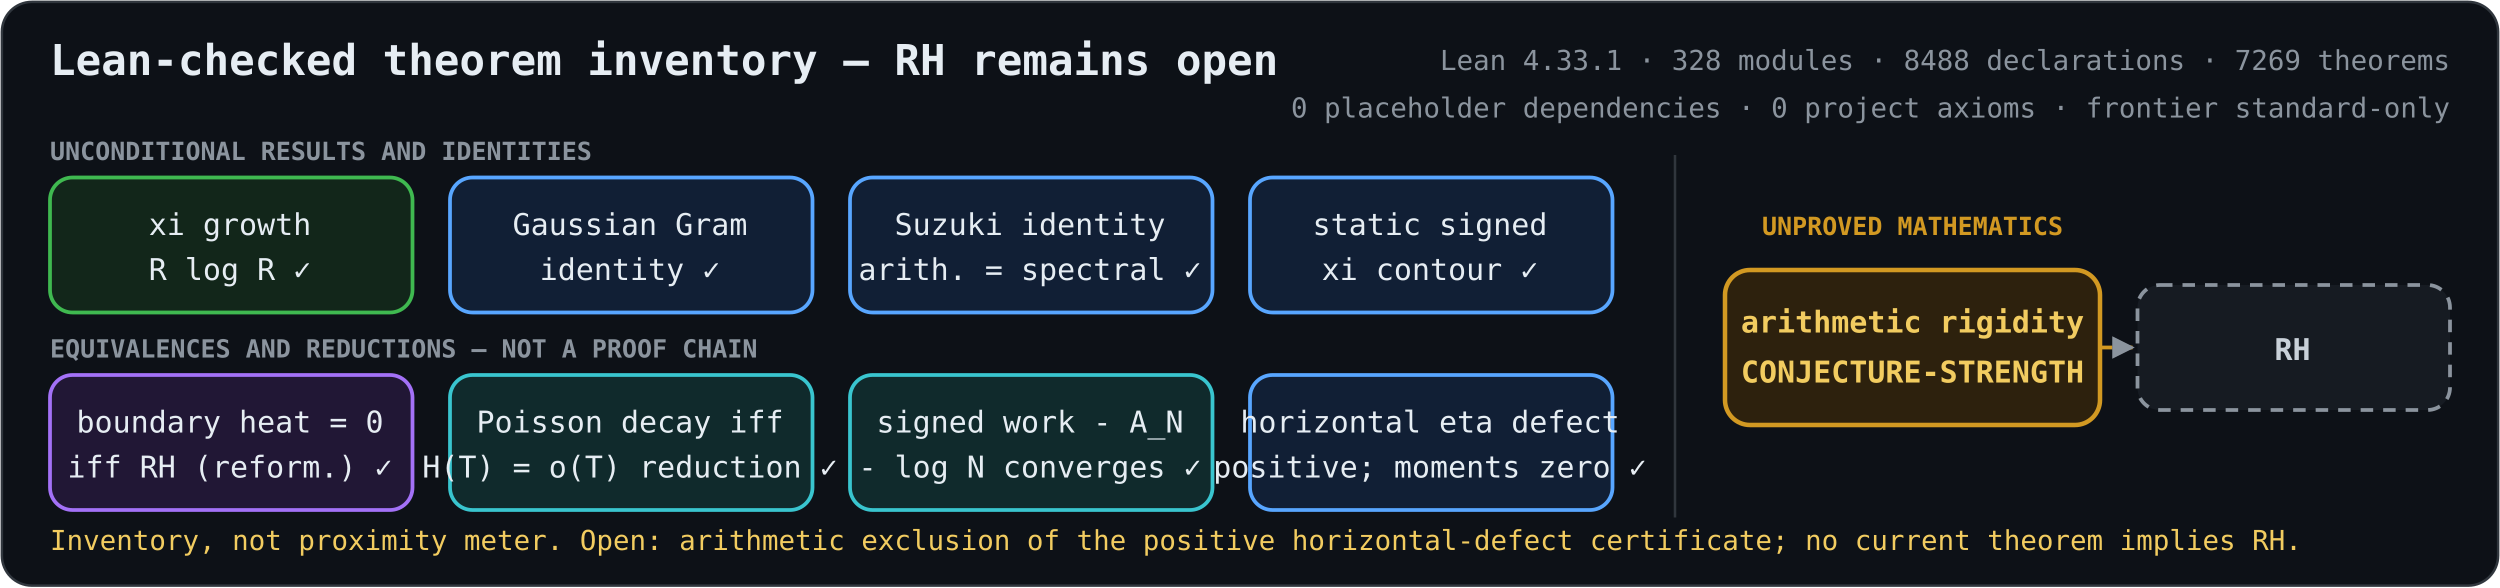
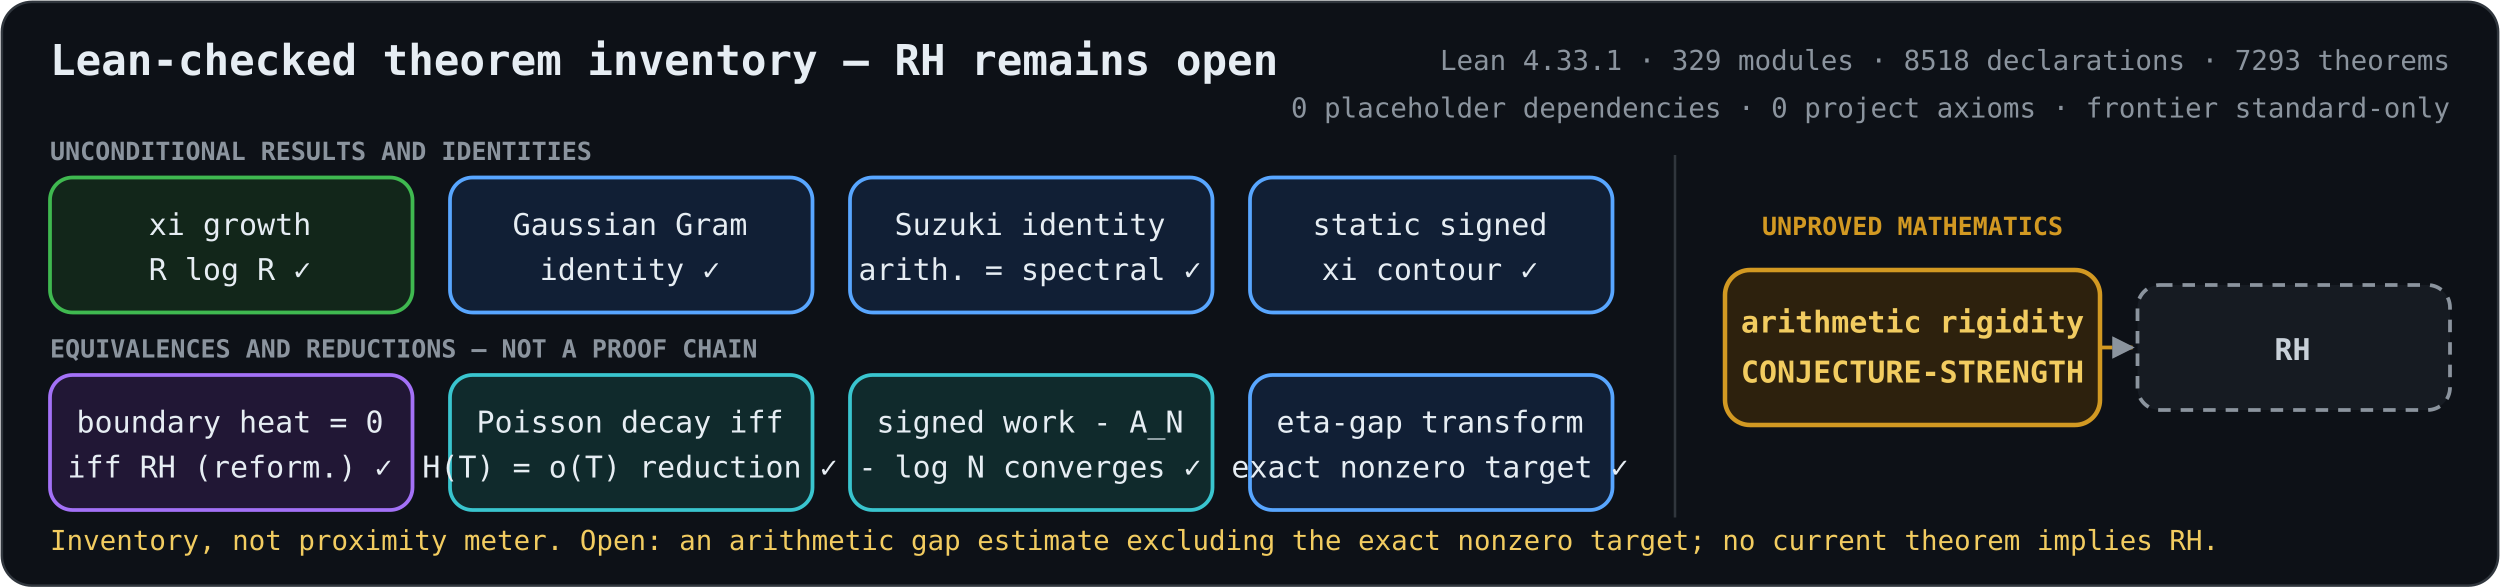
<svg xmlns="http://www.w3.org/2000/svg" role="img" aria-labelledby="title description" viewBox="0 0 1000 235">
  <defs>
    <marker id="arrow" viewBox="0 0 10 10" refX="9" refY="5" markerWidth="6" markerHeight="6" orient="auto-start-reverse">
      <path d="M 0 0 L 10 5 L 0 10 z" fill="#8b949e" />
    </marker>
    <style>
      .bg { fill: #0d1117; stroke: #30363d; }
      text { fill: #e6edf3; font-family: ui-monospace, SFMono-Regular, Menlo, Consolas, monospace; font-size: 12px; text-anchor: middle; }
      .heading { font-size: 17px; font-weight: 700; text-anchor: start; }
      .metrics { fill: #8b949e; font-size: 11px; text-anchor: end; }
      .proved rect { fill: #12261a; stroke: #3fb950; stroke-width: 1.5; }
      .proved.equivalence rect { fill: #211735; stroke: #a371f7; }
      .proved.bridge rect { fill: #111f35; stroke: #58a6ff; }
      .proved.reduction rect { fill: #102a2c; stroke: #39c5cf; }
      .open rect { fill: #2d210d; stroke: #d29922; stroke-width: 1.8; }
      .goal rect { fill: #161b22; stroke: #8b949e; stroke-width: 1.5; stroke-dasharray: 5 4; }
      .open text { fill: #f2cc60; font-weight: 700; }
      .goal text { fill: #c9d1d9; font-weight: 700; }
      .open-edge { fill: none; stroke: #d29922; stroke-width: 1.5; stroke-dasharray: 5 4; marker-end: url(#arrow); }
      .section { fill: #8b949e; font-size: 10px; font-weight: 700; text-anchor: start; }
      .gap-label { fill: #d29922; font-size: 10px; font-weight: 700; }
      .frontier { fill: #f2cc60; font-size: 11px; text-anchor: start; }
    </style>
  </defs>
  <rect class="bg" x="0.75" y="0.75" width="998.5" height="233.5" rx="12" />
  <text class="heading" x="20" y="30">Lean-checked theorem inventory — RH remains open</text>
-   <text class="metrics" x="980" y="28">Lean 4.33.1 · 328 modules · 8488 declarations · 7269 theorems</text>
+   <text class="metrics" x="980" y="28">Lean 4.33.1 · 329 modules · 8518 declarations · 7293 theorems</text>
  <text class="metrics" x="980" y="47">0 placeholder dependencies · 0 project axioms · frontier standard-only</text>
  <text class="section" x="20" y="64">UNCONDITIONAL RESULTS AND IDENTITIES</text>
  <text class="section" x="20" y="143">EQUIVALENCES AND REDUCTIONS — NOT A PROOF CHAIN</text>
  <line x1="670" y1="62" x2="670" y2="207" stroke="#30363d" />
  <text class="gap-label" x="765" y="94">UNPROVED MATHEMATICS</text>
  <path class="open-edge" d="M840 139 H853" />
  <g class="proved unconditional">
    <rect x="20" y="71" width="145" height="54" rx="9" />
    <text x="92" y="94">xi growth</text>
    <text x="92" y="112">R log R  ✓</text>
  </g>
  <g class="proved bridge">
    <rect x="180" y="71" width="145" height="54" rx="9" />
    <text x="252" y="94">Gaussian Gram</text>
    <text x="252" y="112">identity  ✓</text>
  </g>
  <g class="proved bridge">
    <rect x="340" y="71" width="145" height="54" rx="9" />
    <text x="412" y="94">Suzuki identity</text>
    <text x="412" y="112">arith. = spectral  ✓</text>
  </g>
  <g class="proved bridge">
    <rect x="500" y="71" width="145" height="54" rx="9" />
    <text x="572" y="94">static signed</text>
    <text x="572" y="112">xi contour  ✓</text>
  </g>
  <g class="proved equivalence">
    <rect x="20" y="150" width="145" height="54" rx="9" />
    <text x="92" y="173">boundary heat = 0</text>
    <text x="92" y="191">iff RH (reform.)  ✓</text>
  </g>
  <g class="proved reduction">
    <rect x="180" y="150" width="145" height="54" rx="9" />
    <text x="252" y="173">Poisson decay iff</text>
    <text x="252" y="191">H(T) = o(T) reduction  ✓</text>
  </g>
  <g class="proved reduction">
    <rect x="340" y="150" width="145" height="54" rx="9" />
    <text x="412" y="173">signed work - A_N</text>
    <text x="412" y="191">- log N converges  ✓</text>
  </g>
  <g class="proved bridge">
    <rect x="500" y="150" width="145" height="54" rx="9" />
-     <text x="572" y="173">horizontal eta defect</text>
-     <text x="572" y="191">positive; moments zero  ✓</text>
+     <text x="572" y="173">eta-gap transform</text>
+     <text x="572" y="191">exact nonzero target  ✓</text>
  </g>
  <g class="open">
    <rect x="690" y="108" width="150" height="62" rx="10" />
    <text x="765" y="133">arithmetic rigidity</text>
    <text x="765" y="153">CONJECTURE-STRENGTH</text>
  </g>
  <g class="goal">
    <rect x="855" y="114" width="125" height="50" rx="9" />
    <text x="917" y="144">RH</text>
  </g>
-   <text class="frontier" x="20" y="220">Inventory, not proximity meter. Open: arithmetic exclusion of the positive horizontal-defect certificate; no current theorem implies RH.</text>
+   <text class="frontier" x="20" y="220">Inventory, not proximity meter. Open: an arithmetic gap estimate excluding the exact nonzero target; no current theorem implies RH.</text>
</svg>
